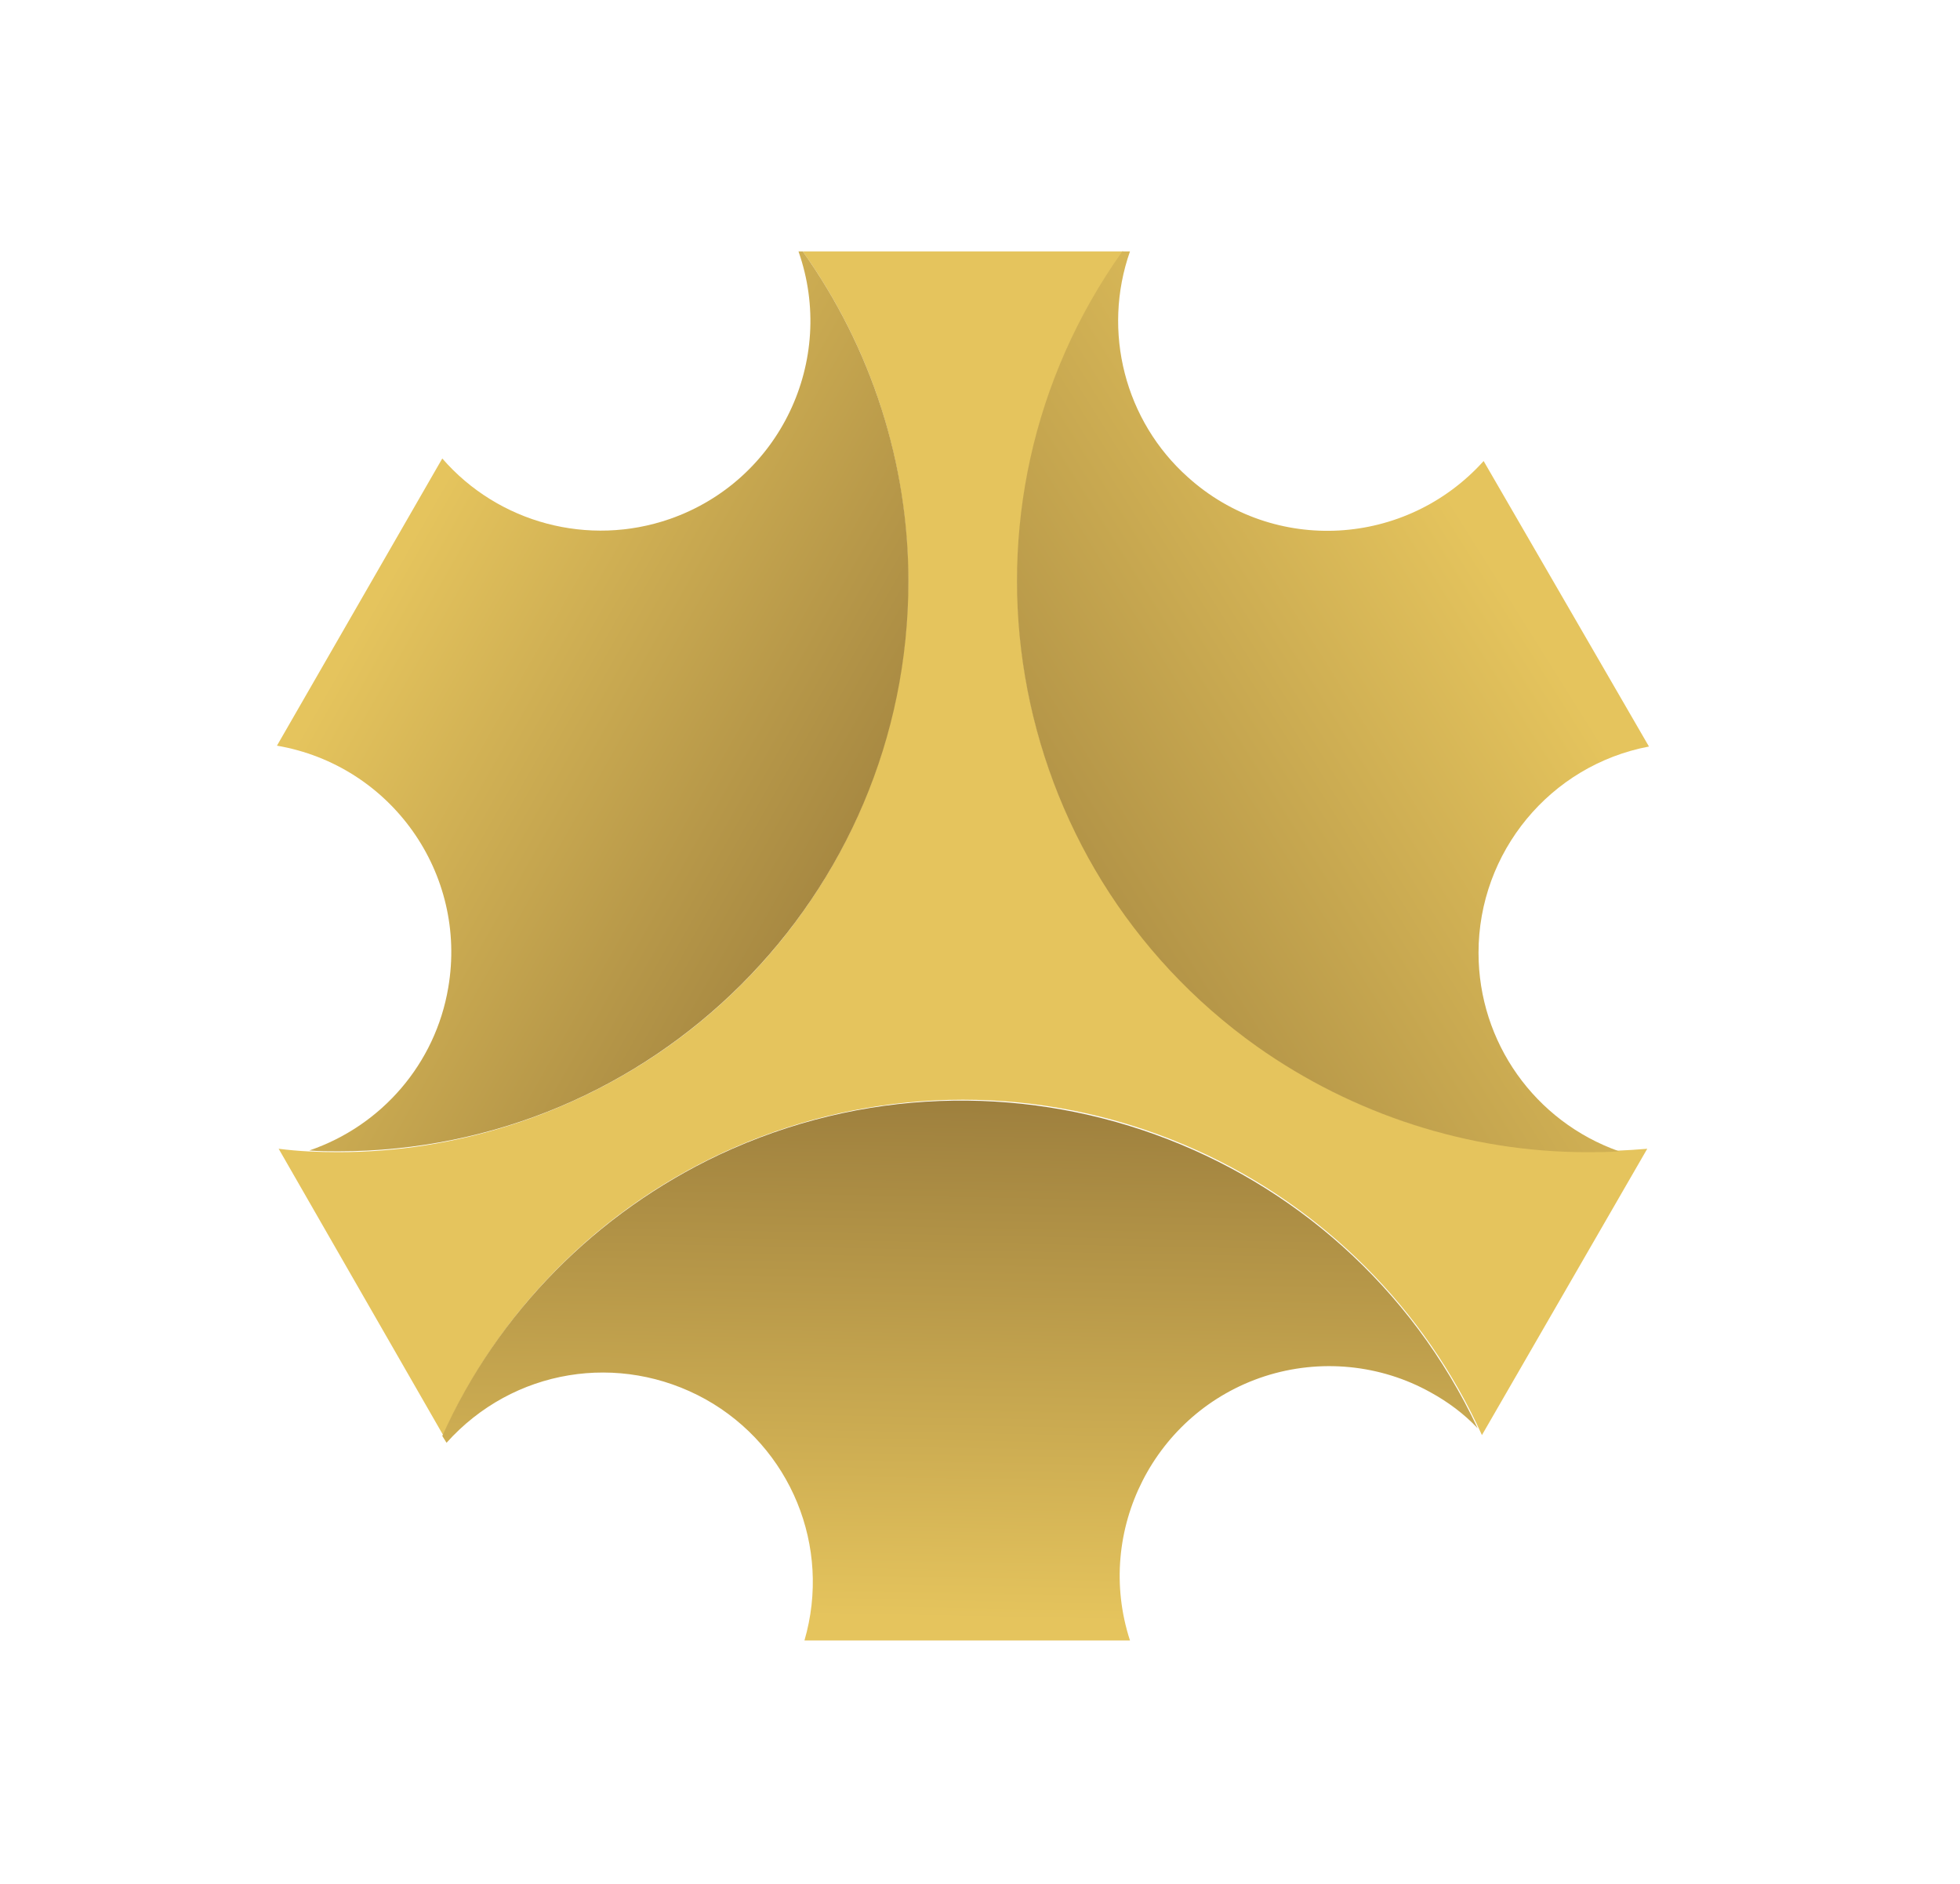
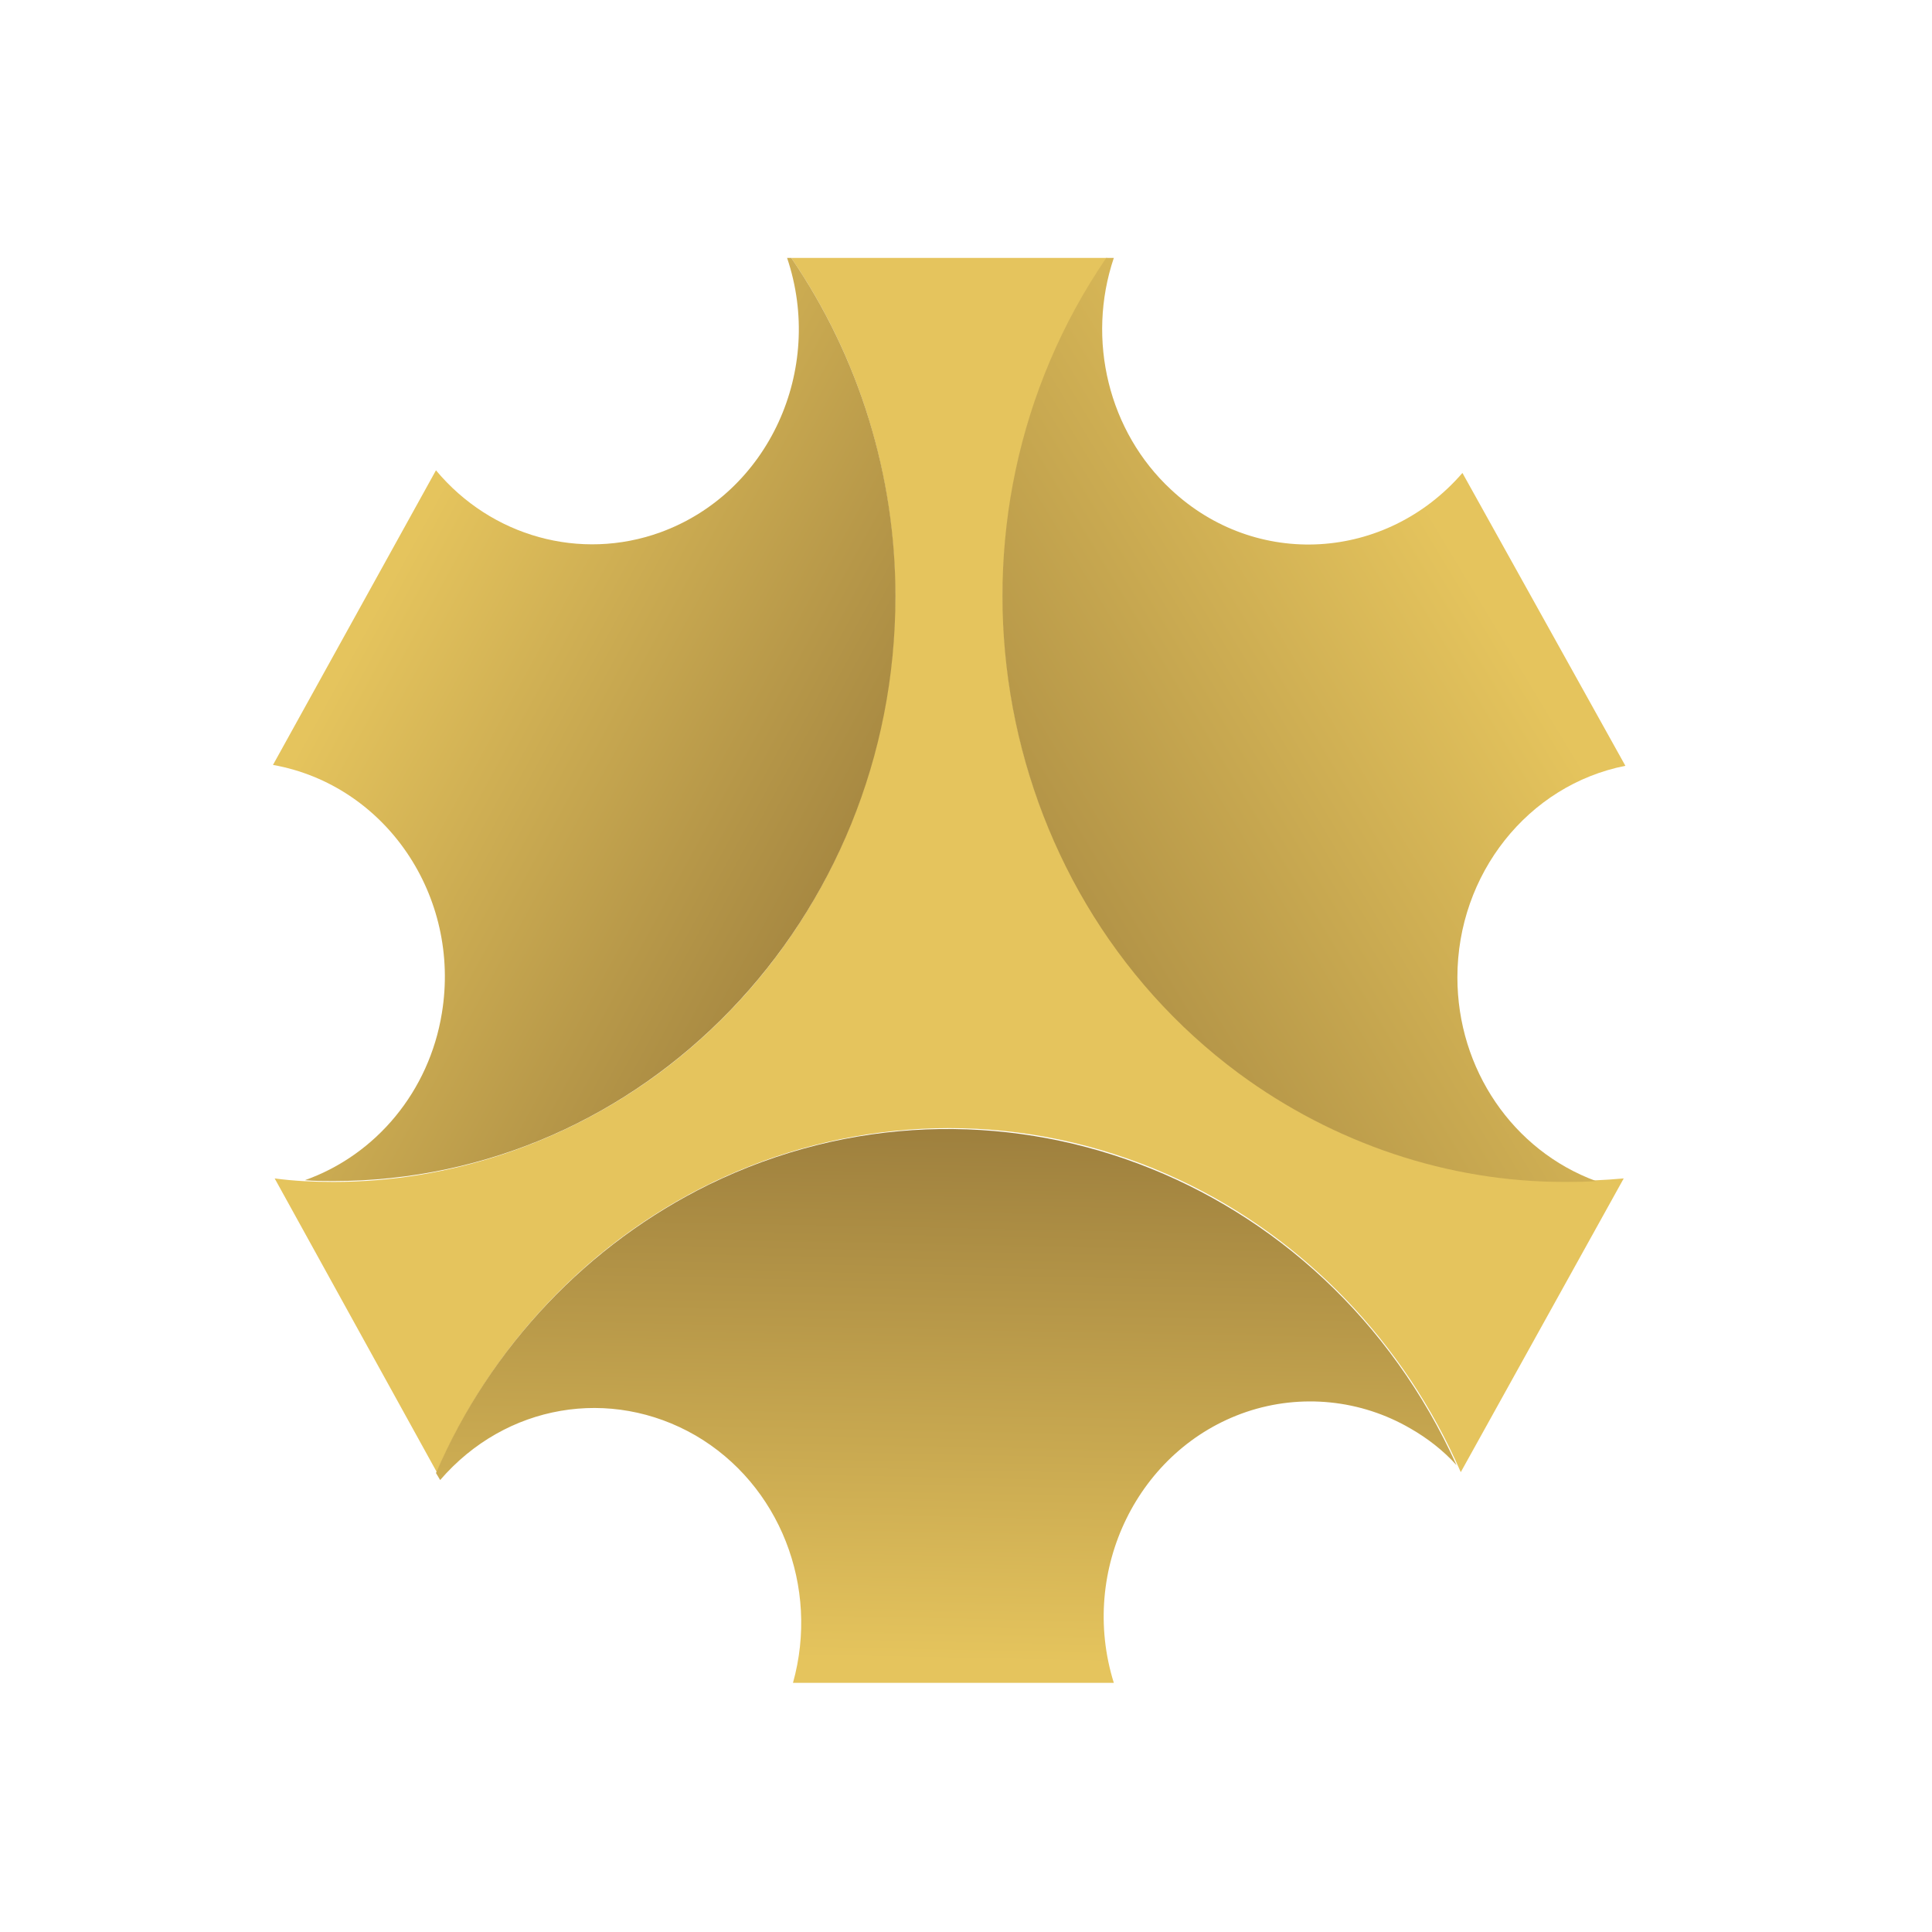
- <svg xmlns="http://www.w3.org/2000/svg" version="1.1" id="Layer_1" x="0px" y="0px" viewBox="0 0 230 221" style="enable-background:new 0 0 230 221;" xml:space="preserve">
-   <style type="text/css">
- 	.st0{fill:#E5C45D;}
- 	.st1{fill:url(#SVGID_1_);}
- 	.st2{fill:url(#SVGID_2_);}
- 	.st3{fill:url(#SVGID_3_);}
- </style>
-   <path class="st0" d="M186.3,135.1c-36.9,0-66.9-29.9-66.9-66.9c0-13.9,4.3-27.4,12.4-38.7H94.2c21.4,30.1,14.3,71.9-15.8,93.3  c-11.3,8-24.9,12.4-38.7,12.4c-2.3,0-4.7-0.1-7-0.4L52,168.4c15.2-33.7,54.9-48.6,88.5-33.4c14.8,6.7,26.7,18.6,33.4,33.4l19.4-33.6  C191,135,188.6,135.1,186.3,135.1z" />
-   <linearGradient id="SVGID_1_" gradientUnits="userSpaceOnUse" x1="178.428" y1="152.73" x2="101.278" y2="104.35" gradientTransform="matrix(1 0 0 -1 0 224)">
-     <stop offset="0" style="stop-color:#E5C45D" />
-     <stop offset="1" style="stop-color:#987A3B" />
+ <svg xmlns="http://www.w3.org/2000/svg" xmlns:xlink="http://www.w3.org/1999/xlink" width="250" height="250">
+   <linearGradient id="a">
+     <stop offset="0" stop-color="#e5c45d" />
+     <stop offset="1" stop-color="#987a3b" />
  </linearGradient>
-   <path class="st1" d="M173.5,111.8c0-11.8,8.4-22,20-24.2l-19.4-33.5c-9.1,10.1-24.6,11-34.7,1.9c-7.4-6.6-10.1-17.1-6.8-26.5h-0.9  c-21.4,30.1-14.3,71.9,15.8,93.3c11.3,8,24.9,12.4,38.7,12.4c1.3,0,2.6,0,3.8-0.1C180.1,131.6,173.5,122.3,173.5,111.8z" />
-   <linearGradient id="SVGID_2_" gradientUnits="userSpaceOnUse" x1="112.321" y1="33.991" x2="113.621" y2="100.031" gradientTransform="matrix(1 0 0 -1 0 224)">
-     <stop offset="0" style="stop-color:#E5C45D" />
-     <stop offset="1" style="stop-color:#987A3B" />
-   </linearGradient>
-   <path class="st2" d="M82.8,164.2c10,5.6,14.8,17.3,11.6,28.3h38.2c-4.2-12.9,2.9-26.8,15.8-31c6.5-2.1,13.6-1.4,19.5,1.9  c2,1.1,3.9,2.5,5.5,4.2c-15.7-33.4-55.5-47.8-89-32.1c-14.4,6.8-26,18.5-32.5,33l0.5,0.8C60.2,160.6,72.7,158.6,82.8,164.2z" />
-   <linearGradient id="SVGID_3_" gradientUnits="userSpaceOnUse" x1="44.128" y1="153.707" x2="111.598" y2="115.327" gradientTransform="matrix(1 0 0 -1 0 224)">
-     <stop offset="0" style="stop-color:#E5C45D" />
-     <stop offset="1" style="stop-color:#987A3B" />
-   </linearGradient>
-   <path class="st3" d="M94.2,29.5h-0.5c4.5,12.8-2.2,26.9-15.1,31.4c-9.5,3.3-20.1,0.5-26.7-7.1L32.5,87.5c13.4,2.3,22.4,15,20.1,28.4  c-1.5,8.9-7.8,16.2-16.3,19.1c1.1,0.1,2.3,0.1,3.4,0.1c36.9,0,66.9-29.9,66.9-66.9C106.6,54.4,102.3,40.9,94.2,29.5z" />
+   <linearGradient xlink:href="#a" id="b" x1="178.428" x2="101.278" y1="152.73" y2="104.35" gradientTransform="matrix(1.08696 0 0 -1.13122 0 253.394)" gradientUnits="userSpaceOnUse" />
+   <linearGradient xlink:href="#a" id="c" x1="112.321" x2="113.621" y1="33.991" y2="100.031" gradientTransform="matrix(1.08696 0 0 -1.13122 0 253.394)" gradientUnits="userSpaceOnUse" />
+   <linearGradient xlink:href="#a" id="d" x1="44.128" x2="111.598" y1="153.707" y2="115.327" gradientTransform="matrix(1.08696 0 0 -1.13122 0 253.394)" gradientUnits="userSpaceOnUse" />
+   <path fill="#e5c45d" d="M202.5 152.828c-40.11 0-72.719-33.824-72.719-75.68 0-15.722 4.676-30.996 13.48-43.777h-40.87c23.261 34.05 15.543 81.336-17.172 105.543-12.285 9.05-27.067 14.027-42.067 14.027-2.5 0-5.109-.113-7.609-.453l20.98 38.008c16.52-38.121 59.672-54.976 96.196-37.781 16.086 7.578 29.02 21.039 36.304 37.781l21.086-38.008c-2.5.227-5.109.34-7.609.34zm0 0" />
+   <path fill="url(#b)" d="M188.586 126.469c0-13.348 9.133-24.887 21.738-27.375l-21.086-37.895c-9.89 11.426-26.738 12.442-37.715 2.149-8.046-7.465-10.98-19.344-7.394-29.977h-.977c-23.261 34.05-15.543 81.336 17.172 105.543 12.285 9.05 27.067 14.027 42.067 14.027 1.414 0 2.828 0 4.132-.113-10.761-3.96-17.937-14.48-17.937-26.36zm0 0" />
+   <path fill="url(#c)" d="M90 185.746c10.871 6.336 16.086 19.57 12.61 32.016h41.519c-4.563-14.594 3.152-30.317 17.176-35.07a25.79 25.79 0 0 1 21.195 2.148c2.176 1.246 4.238 2.828 5.977 4.754-17.063-37.785-60.325-54.074-96.739-36.313-15.652 7.692-28.261 20.926-35.324 37.328l.543.907c8.477-9.84 22.066-12.106 33.043-5.77zm0 0" />
+   <path fill="url(#d)" d="M102.39 33.371h-.542c4.89 14.48-2.391 30.43-16.414 35.52-10.325 3.734-21.848.566-29.02-8.032L35.324 98.98c14.567 2.602 24.352 16.97 21.852 32.13-1.633 10.066-8.48 18.324-17.719 21.605 1.195.113 2.5.113 3.695.113 40.11 0 72.72-33.824 72.72-75.68 0-15.609-4.677-30.882-13.481-43.777zm0 0" />
</svg>
